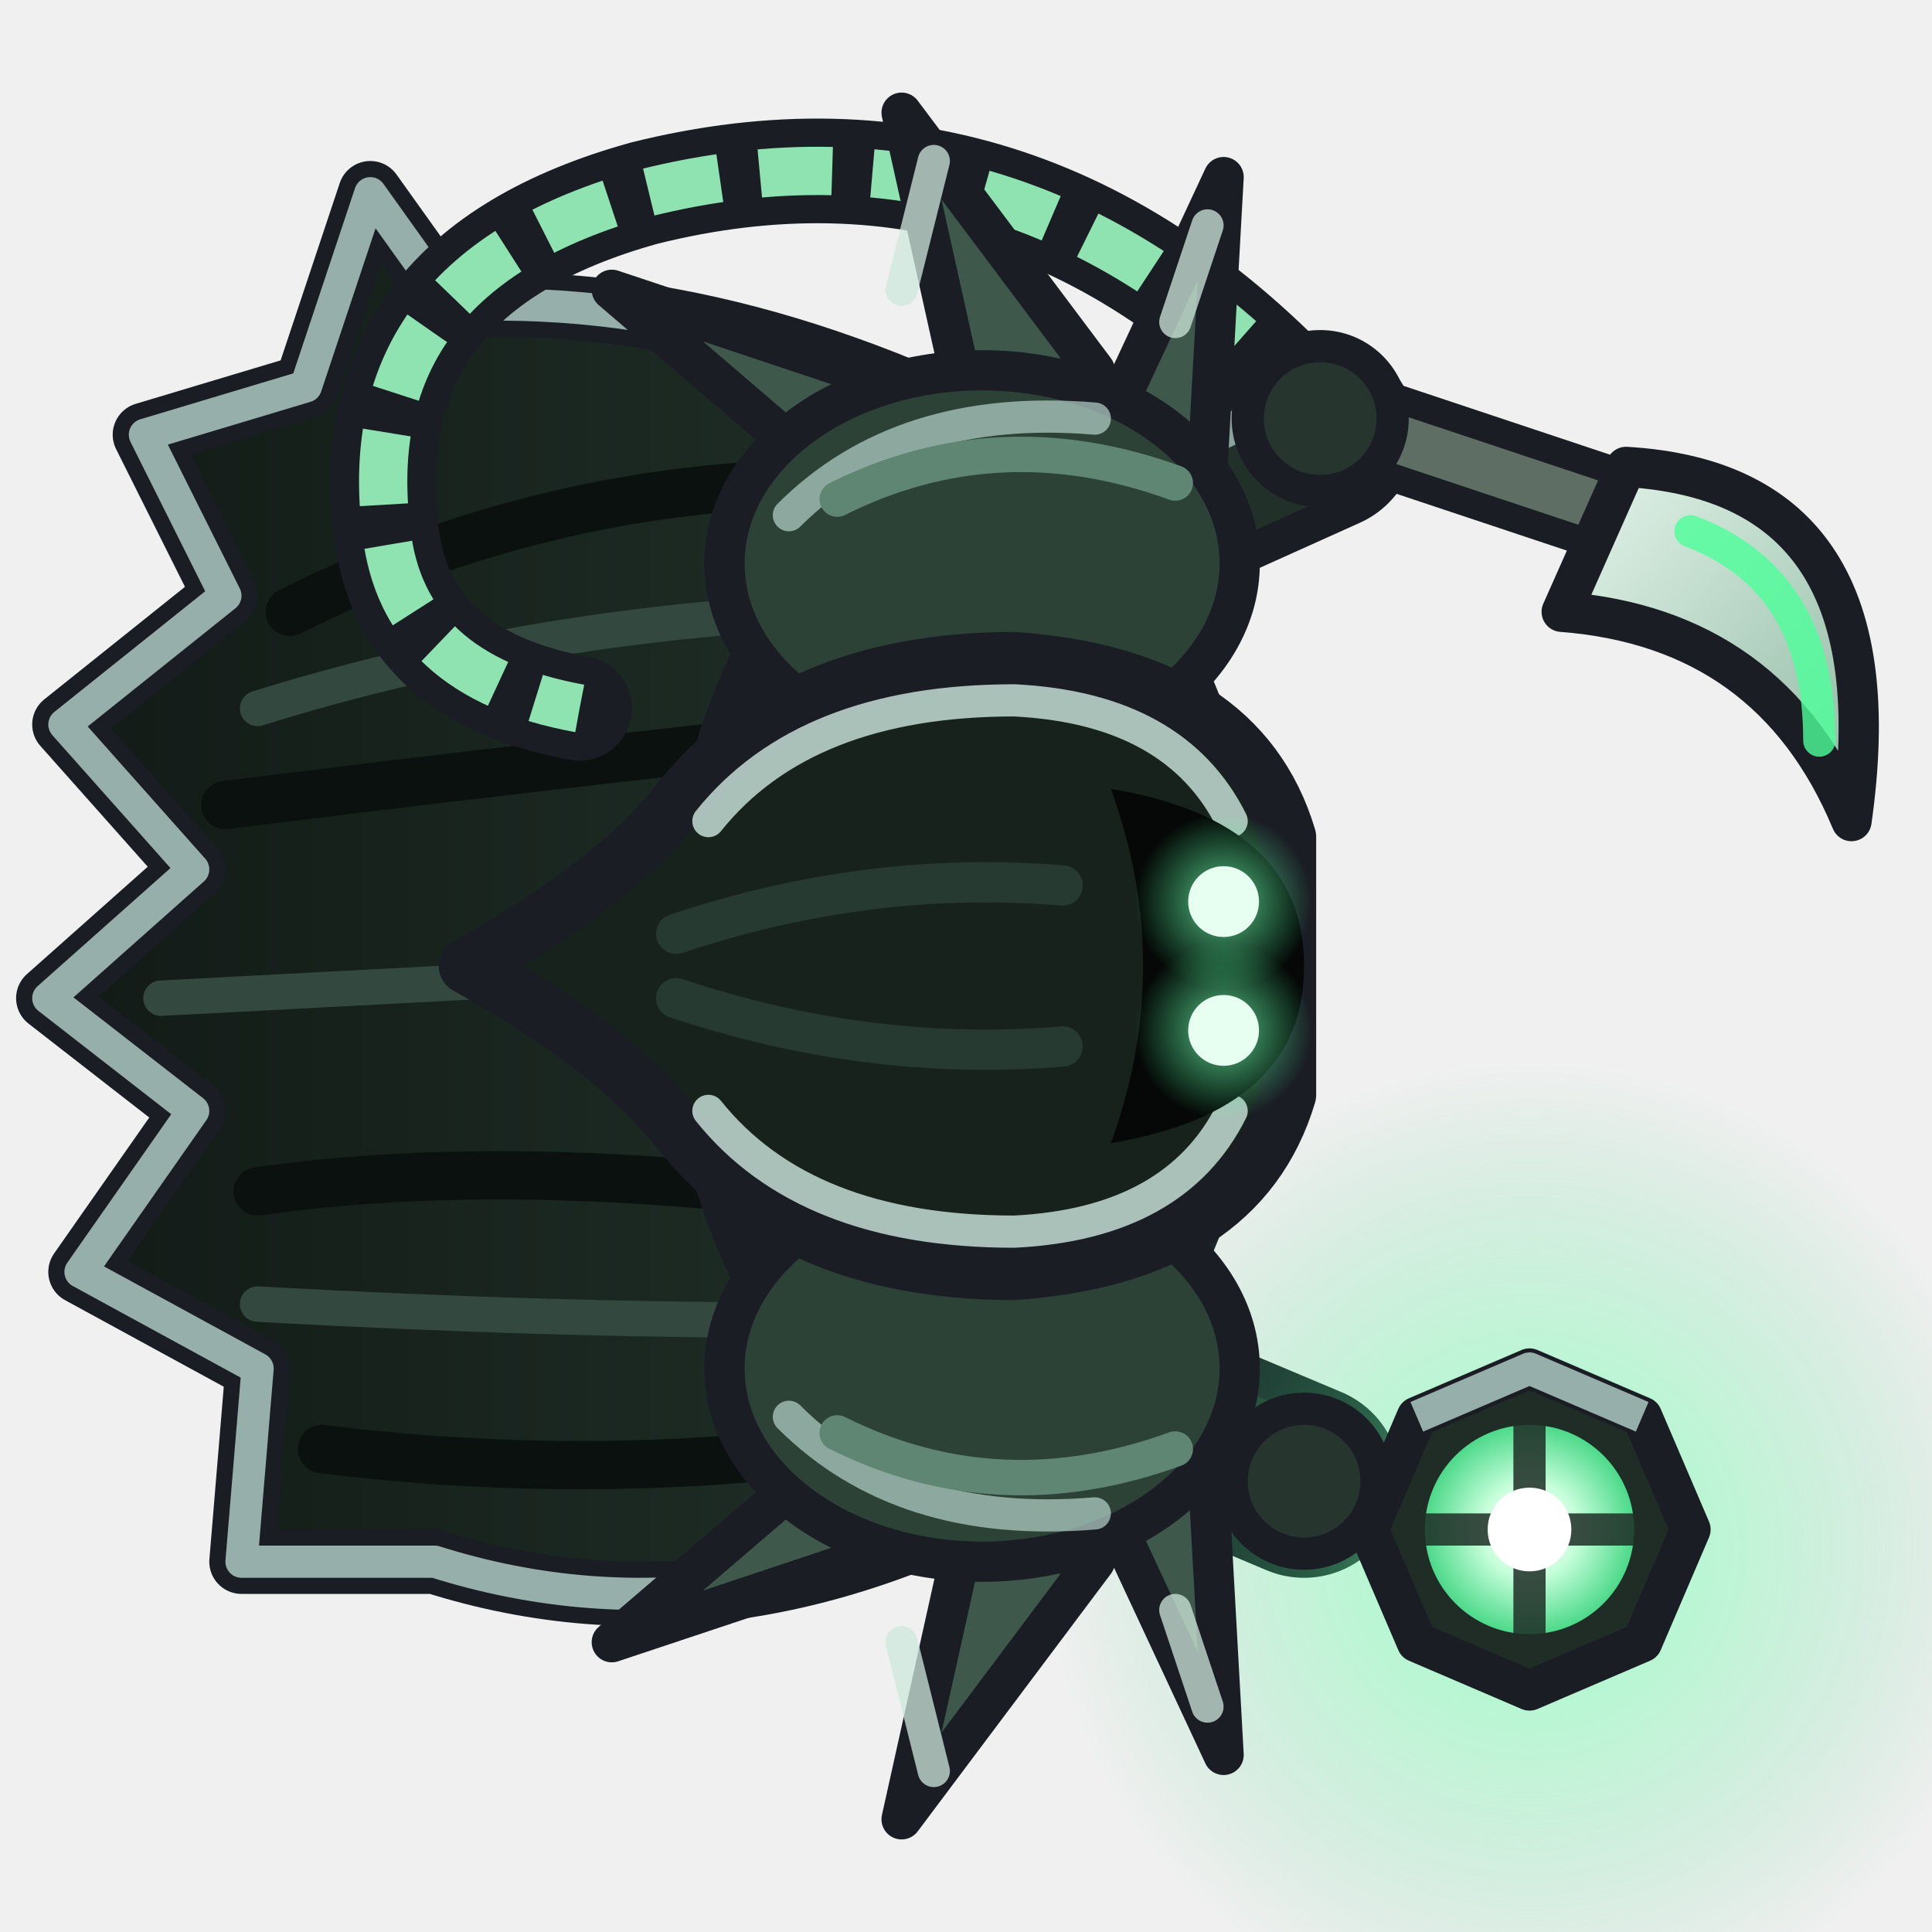
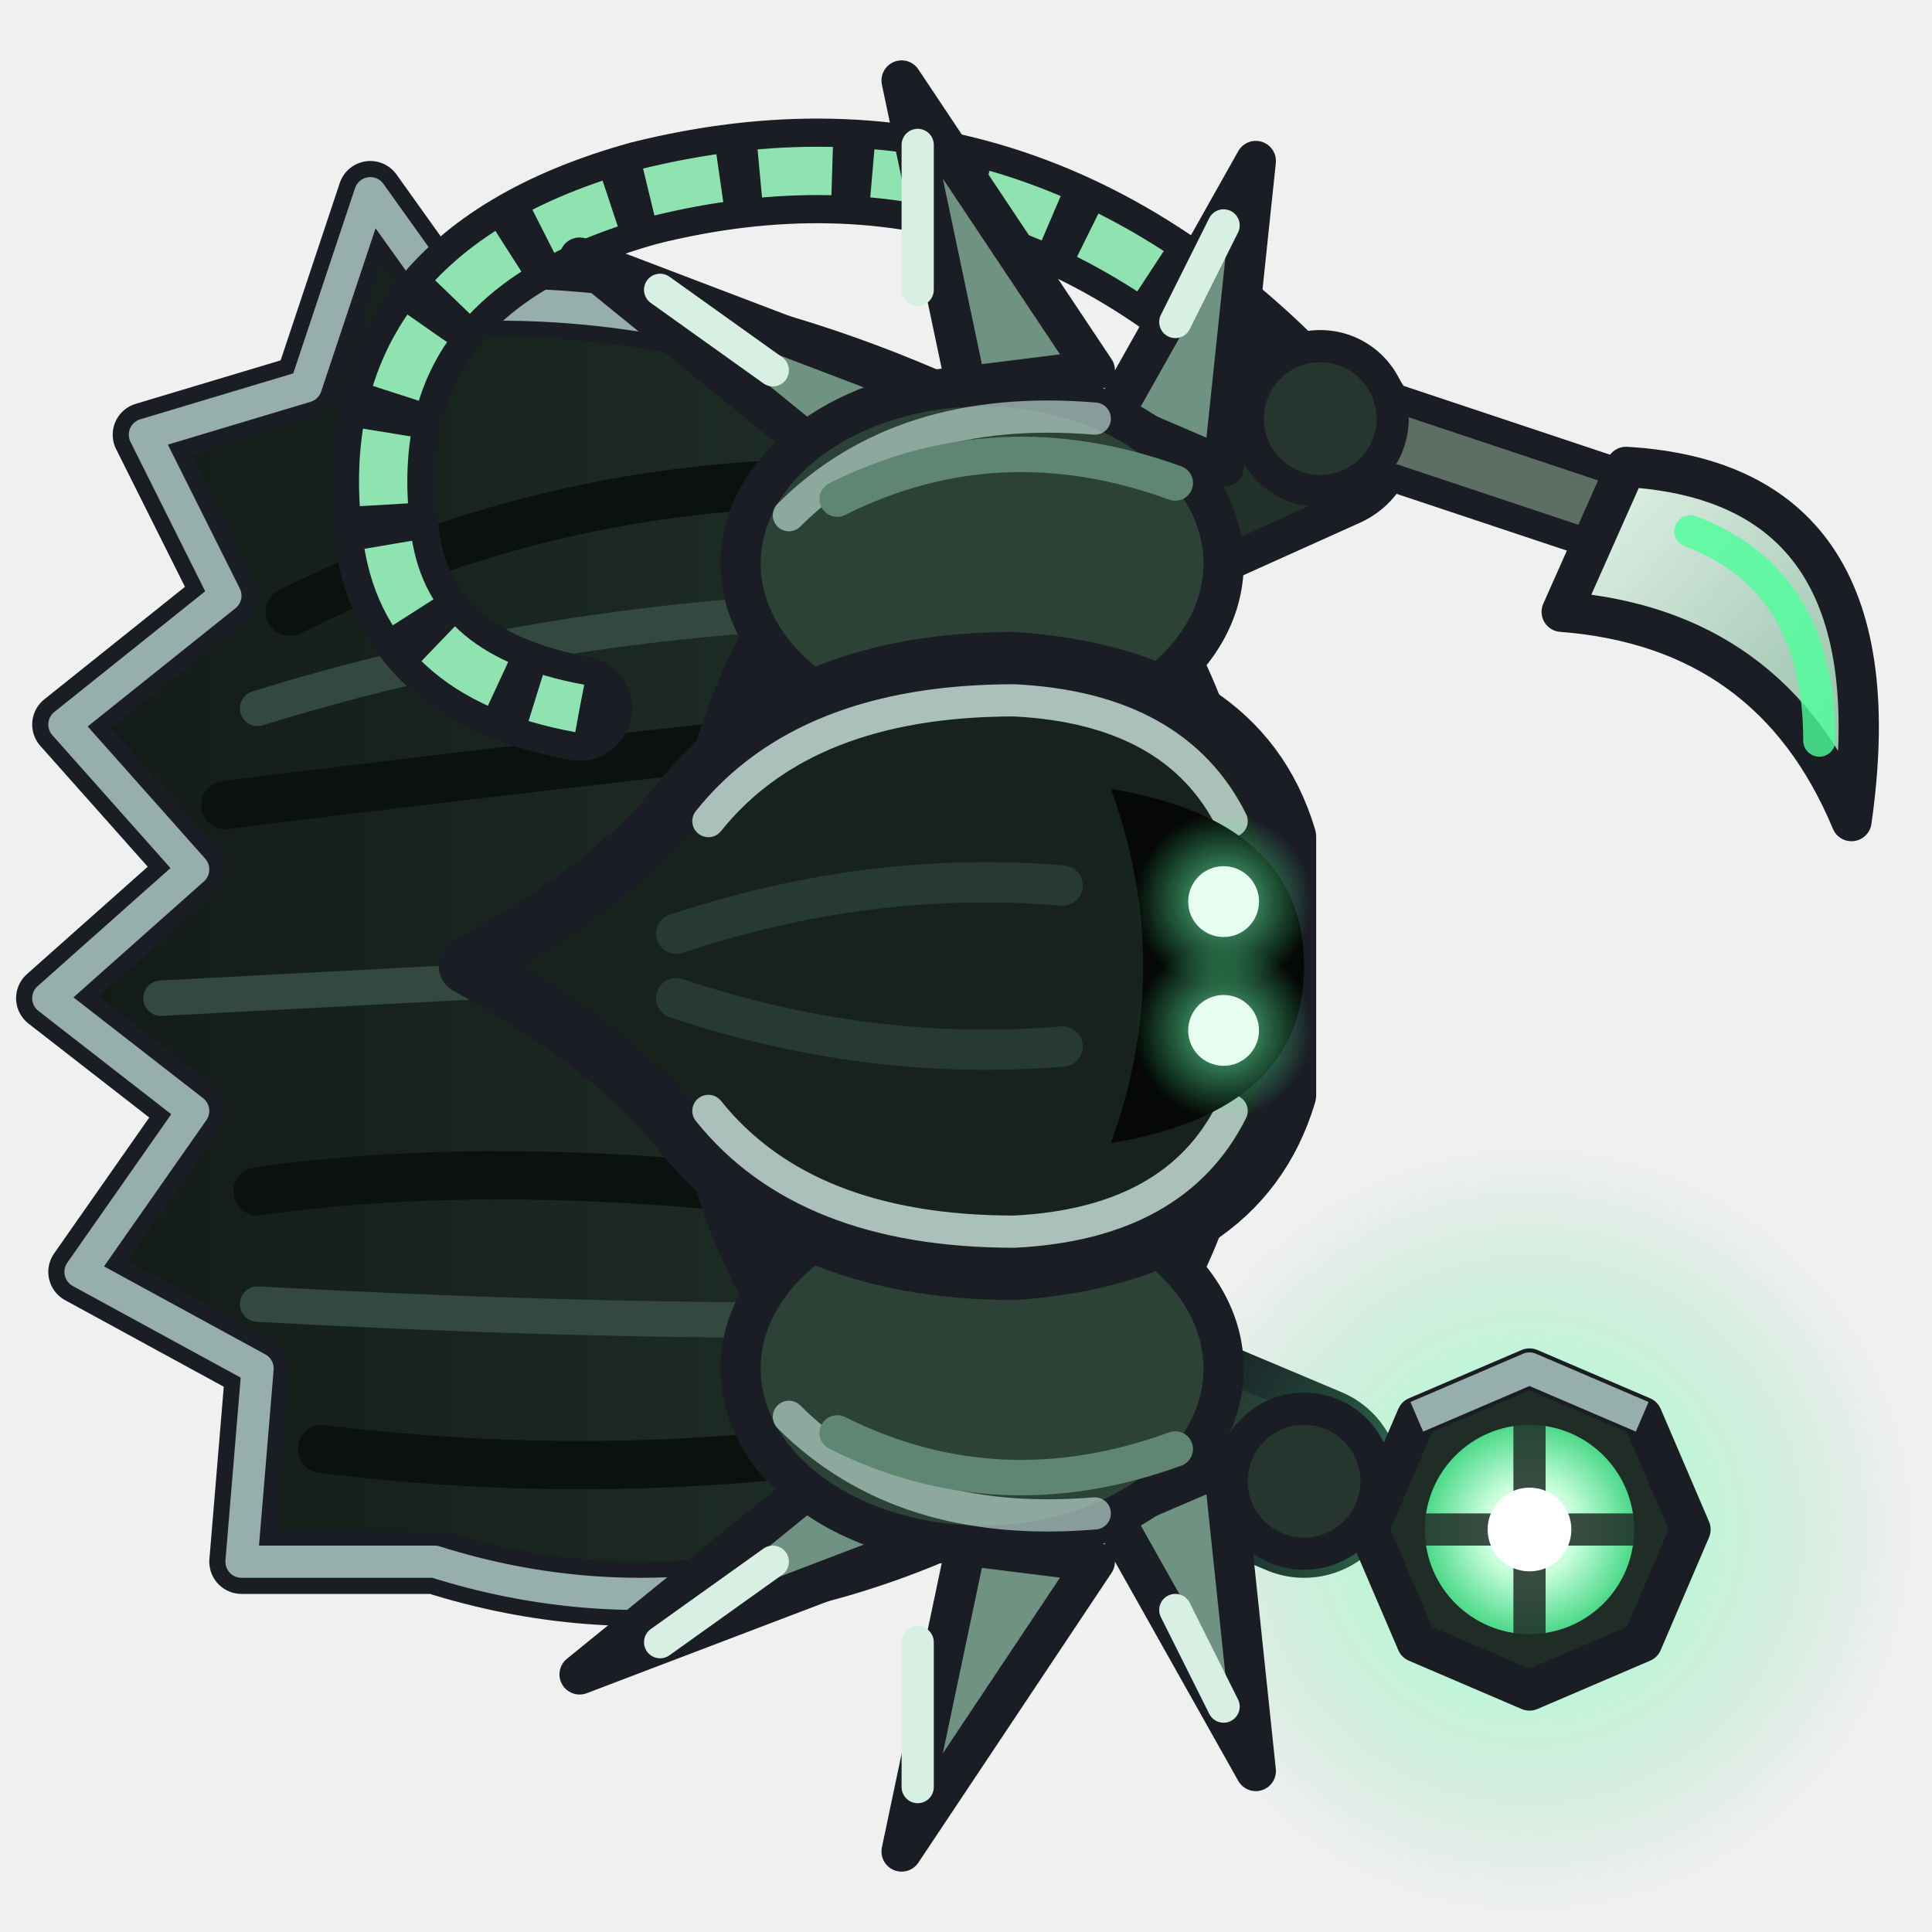
<svg xmlns="http://www.w3.org/2000/svg" width="120" height="120" viewBox="0 0 120 120">
  <defs>
    <radialGradient id="halo">
      <stop offset="0" stop-color="#9dffc8" stop-opacity="0.7" />
      <stop offset="0.45" stop-color="#4dff9a" stop-opacity="0.28" />
      <stop offset="1" stop-color="#2fbf74" stop-opacity="0" />
    </radialGradient>
    <radialGradient id="core">
      <stop offset="0" stop-color="#ffffff" />
      <stop offset="0.45" stop-color="#c8ffdc" />
      <stop offset="1" stop-color="#4dd98a" />
    </radialGradient>
    <radialGradient id="eye">
      <stop offset="0" stop-color="#7dffb8" stop-opacity="0.75" />
      <stop offset="1" stop-color="#4dff9a" stop-opacity="0" />
    </radialGradient>
    <linearGradient id="robe" x1="1" y1="0" x2="0" y2="0">
      <stop offset="0" stop-color="#22322b" />
      <stop offset="1" stop-color="#121a16" />
    </linearGradient>
    <linearGradient id="steel" x1="0" y1="0" x2="1" y2="1">
      <stop offset="0" stop-color="#e6f6ec" />
      <stop offset="1" stop-color="#8fb8a2" />
    </linearGradient>
  </defs>
  <g transform="translate(60 60)">
    <path d="M 6 -31 Q -14 -42 -32 -41 L -37 -48 L -41 -36 L -51 -33 L -46 -23 L -56 -15 L -48 -6 L -57 2 L -48 9 L -55 19 L -44 25 L -45 37 L -33 37 Q -14 43 6 31 Z" fill="url(#robe)" stroke="#1a1d24" stroke-width="4" stroke-linejoin="round" />
    <path d="M 6 -31 Q -14 -42 -32 -41 L -37 -48 L -41 -36 L -51 -33 L -46 -23 L -56 -15 L -48 -6 L -57 2 L -48 9 L -55 19 L -44 25 L -45 37 L -33 37 Q -14 43 6 31" fill="none" stroke="#b6d3cc" stroke-width="2" stroke-linejoin="round" opacity="0.8" />
    <path d="M -8 -30 Q -26 -30 -42 -22 M -12 -14 Q -30 -12 -46 -10 M -12 14 Q -30 12 -44 14 M -8 30 Q -24 32 -40 30" fill="none" stroke="#0b110e" stroke-width="3" stroke-linecap="round" />
    <path d="M -10 -22 Q -28 -21 -44 -16 M -12 0 L -50 2 M -10 22 Q -26 22 -44 21" fill="none" stroke="#33493f" stroke-width="2.2" stroke-linecap="round" />
    <path d="M 22 -34 Q 4 -54 -20 -48 Q -38 -43 -36 -27 Q -35 -18 -24 -16" fill="none" stroke="#1a1d24" stroke-width="6.5" stroke-linecap="round" />
    <path d="M 22 -34 Q 4 -54 -20 -48 Q -38 -43 -36 -27 Q -35 -18 -24 -16" fill="none" stroke="#8fe3b0" stroke-width="3" stroke-dasharray="4.5 2.5" stroke-linecap="butt" />
    <path d="M 2 -24 L 22 -33 M 2 24 L 21 32" stroke="#1a1d24" stroke-width="12" stroke-linecap="round" />
    <path d="M 2 -24 L 22 -33 M 2 24 L 21 32" stroke="#22302a" stroke-width="7.5" stroke-linecap="round" />
    <path d="M 6 -28.5 L 20 -35" stroke="#b6d3cc" stroke-width="2" stroke-linecap="round" opacity="0.7" />
    <ellipse cx="0" cy="0" rx="17" ry="29" fill="#1b2721" stroke="#1a1d24" stroke-width="3.5" />
    <path d="M -9 -22 Q -14 0 -9 22" fill="none" stroke="#33493f" stroke-width="2.5" stroke-linecap="round" />
-     <circle cx="35" cy="36" r="30" fill="url(#halo)" />
+     <circle cx="35" cy="35" r="24" fill="url(#halo)" />
    <g stroke="#1a1d24" stroke-width="2.5" stroke-linejoin="round">
-       <path d="M -8 -30 L -22 -42 L -4 -36 Z M 0 -35 L -4 -53 L 8 -37 Z M 9 -34 L 16 -49 L 15 -31 Z" fill="#3e584b" />
-       <path d="M -8 30 L -22 42 L -4 36 Z M 0 35 L -4 53 L 8 37 Z M 9 34 L 16 49 L 15 31 Z" fill="#3e584b" />
-       <ellipse cx="1" cy="-25" rx="16" ry="12" fill="#2d4237" />
-       <ellipse cx="1" cy="25" rx="16" ry="12" fill="#2d4237" />
+       <path d="M -8 -31 L -24 -44 L -3 -36 Z M 0 -36 L -4 -55 L 8 -37 Z M 9 -34 L 18 -50 L 16 -31 Z" fill="#6f9282" />
+       <path d="M -8 31 L -24 44 L -3 36 Z M 0 36 L -4 55 L 8 37 Z M 9 34 L 18 50 L 16 31 Z" fill="#6f9282" />
+       <ellipse cx="1" cy="-25" rx="15" ry="11" fill="#2d4237" />
+       <ellipse cx="1" cy="25" rx="15" ry="11" fill="#2d4237" />
    </g>
-     <path d="M -4 -42 L -2 -50 M 13 -40 L 15 -46 M -4 42 L -2 50 M 13 40 L 15 46" stroke="#cfe8dc" stroke-width="2" stroke-linecap="round" opacity="0.75" />
+     <path d="M -3 -42 L -3 -51 M 13 -40 L 16 -46 M -12 -37 L -19 -42 M -3 42 L -3 51 M 13 40 L 16 46 M -12 37 L -19 42" stroke="#d8efe4" stroke-width="2" stroke-linecap="round" />
    <path d="M -11 -28 Q -4 -35 8 -34 M -11 28 Q -4 35 8 34" fill="none" stroke="#b6d3cc" stroke-width="2" stroke-linecap="round" opacity="0.7" />
    <path d="M -8 -29 Q 2 -34 13 -30 M -8 29 Q 2 34 13 30" fill="none" stroke="#5f8573" stroke-width="2.2" stroke-linecap="round" />
    <path d="M 20 -8 Q 17 -18 3 -19 Q -11 -19 -18 -10 Q -22 -5 -31 0 Q -22 5 -18 10 Q -11 19 3 19 Q 17 18 20 8 Z" fill="#17221d" stroke="#1a1d24" stroke-width="3.5" stroke-linejoin="round" />
    <path d="M -16 -9 Q -10 -16.5 3 -16.5 Q 13 -16 16.5 -9 M -16 9 Q -10 16.5 3 16.5 Q 13 16 16.5 9" fill="none" stroke="#c4ddd5" stroke-width="2" stroke-linecap="round" opacity="0.85" />
    <path d="M -18 -2 Q -6 -6 6 -5 M -18 2 Q -6 6 6 5" fill="none" stroke="#263a31" stroke-width="2.5" stroke-linecap="round" />
    <path d="M 9 -11 Q 21 -9 21 0 Q 21 9 9 11 Q 13 0 9 -11 Z" fill="#050807" />
    <circle cx="16" cy="-4" r="5.5" fill="url(#eye)" />
    <circle cx="16" cy="4" r="5.5" fill="url(#eye)" />
    <circle cx="16" cy="-4" r="2.2" fill="#e6fff0" />
    <circle cx="16" cy="4" r="2.2" fill="#e6fff0" />
    <path d="M 20 -35 L 44 -27" stroke="#1a1d24" stroke-width="6.5" stroke-linecap="round" />
    <path d="M 20 -35 L 44 -27" stroke="#5e6e64" stroke-width="3" stroke-linecap="round" />
    <path d="M 41 -31 Q 58 -30 55 -9 Q 50 -21 37 -22 Z" fill="url(#steel)" stroke="#1a1d24" stroke-width="2.5" stroke-linejoin="round" />
    <path d="M 45 -27 Q 53 -24 53 -14" fill="none" stroke="#4dff9a" stroke-width="2" stroke-linecap="round" opacity="0.8" />
    <circle cx="22" cy="-34" r="4.5" fill="#26352e" stroke="#1a1d24" stroke-width="2" />
    <path d="M 22 33 L 31 32" stroke="#1a1d24" stroke-width="5" stroke-linecap="round" />
    <path d="M 22 33 L 31 32" stroke="#8fe3b0" stroke-width="2.2" stroke-dasharray="2.5 1.5" />
    <circle cx="21" cy="32" r="4.5" fill="#26352e" stroke="#1a1d24" stroke-width="2" />
    <path d="M 35 25 L 42 28 L 45 35 L 42 42 L 35 45 L 28 42 L 25 35 L 28 28 Z" fill="#1f2d26" stroke="#1a1d24" stroke-width="2.5" stroke-linejoin="round" />
    <circle cx="35" cy="35" r="6.5" fill="url(#core)" />
    <path d="M 35 27.5 L 35 42.5 M 27.5 35 L 42.5 35" stroke="#1f2d26" stroke-width="2" opacity="0.85" />
    <path d="M 28 28 L 35 25 L 42 28" fill="none" stroke="#b6d3cc" stroke-width="2" stroke-linejoin="round" opacity="0.8" />
    <circle cx="35" cy="35" r="2.6" fill="#ffffff" />
  </g>
</svg>
